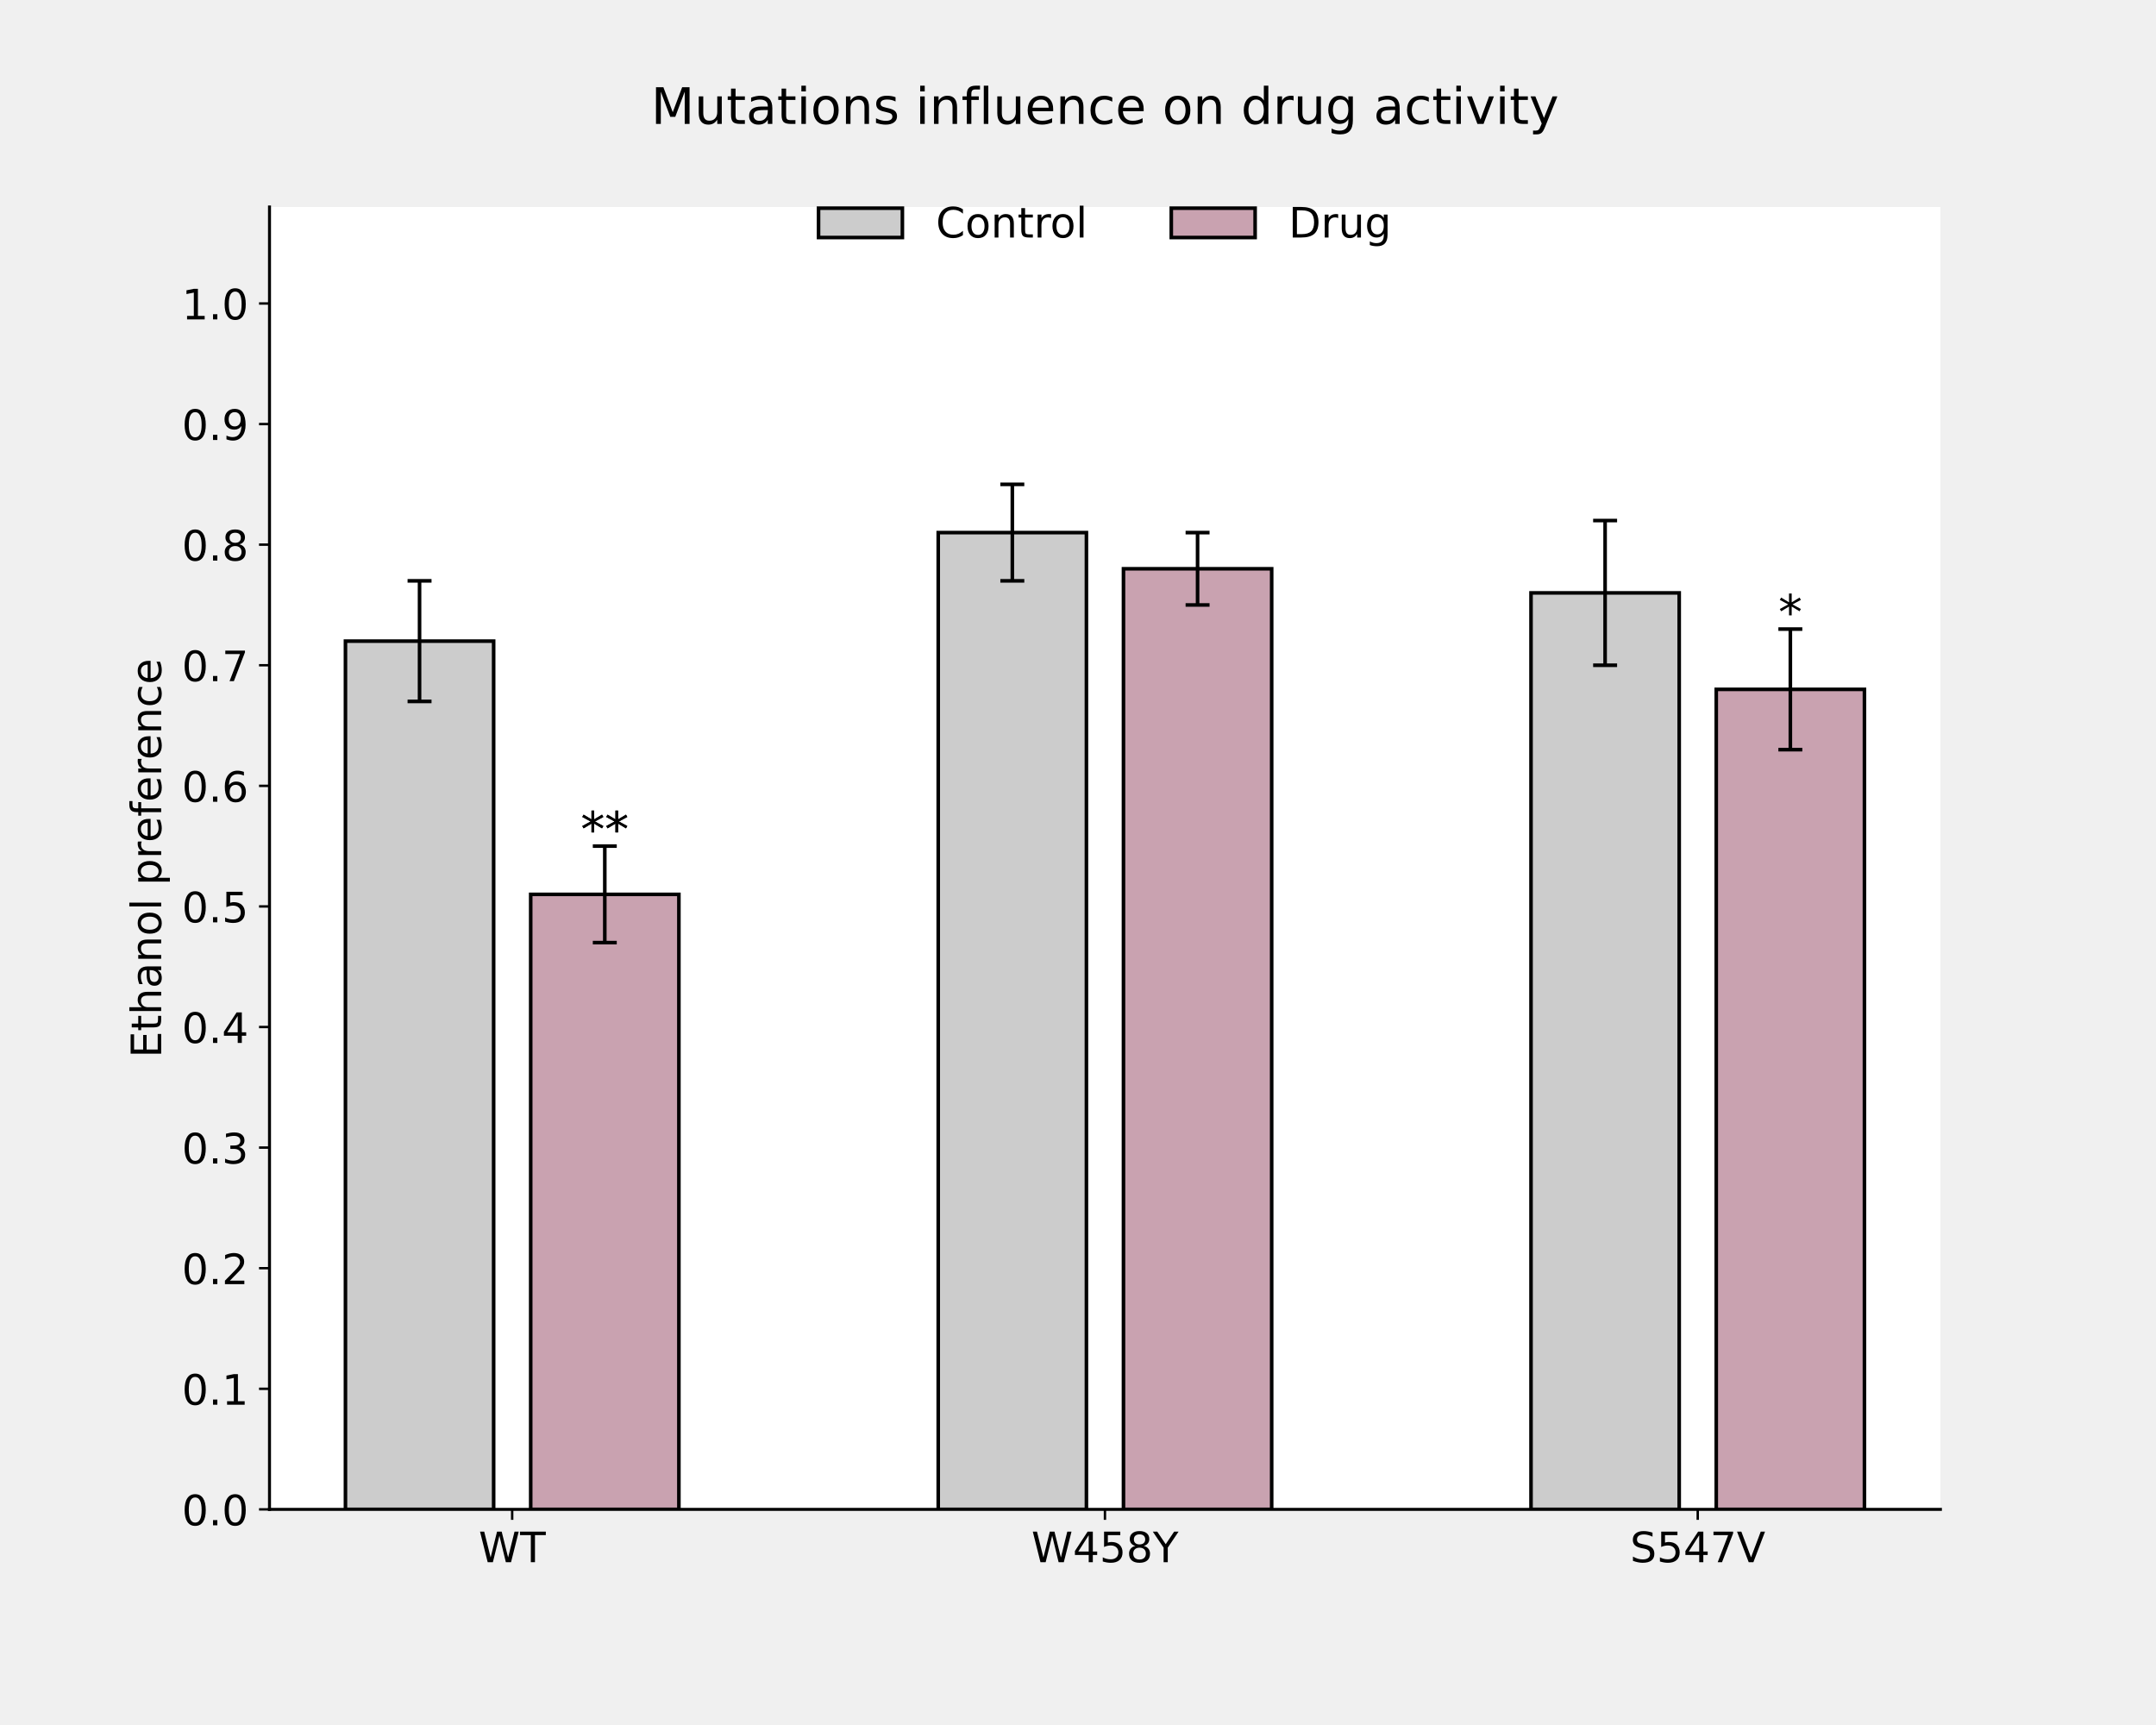
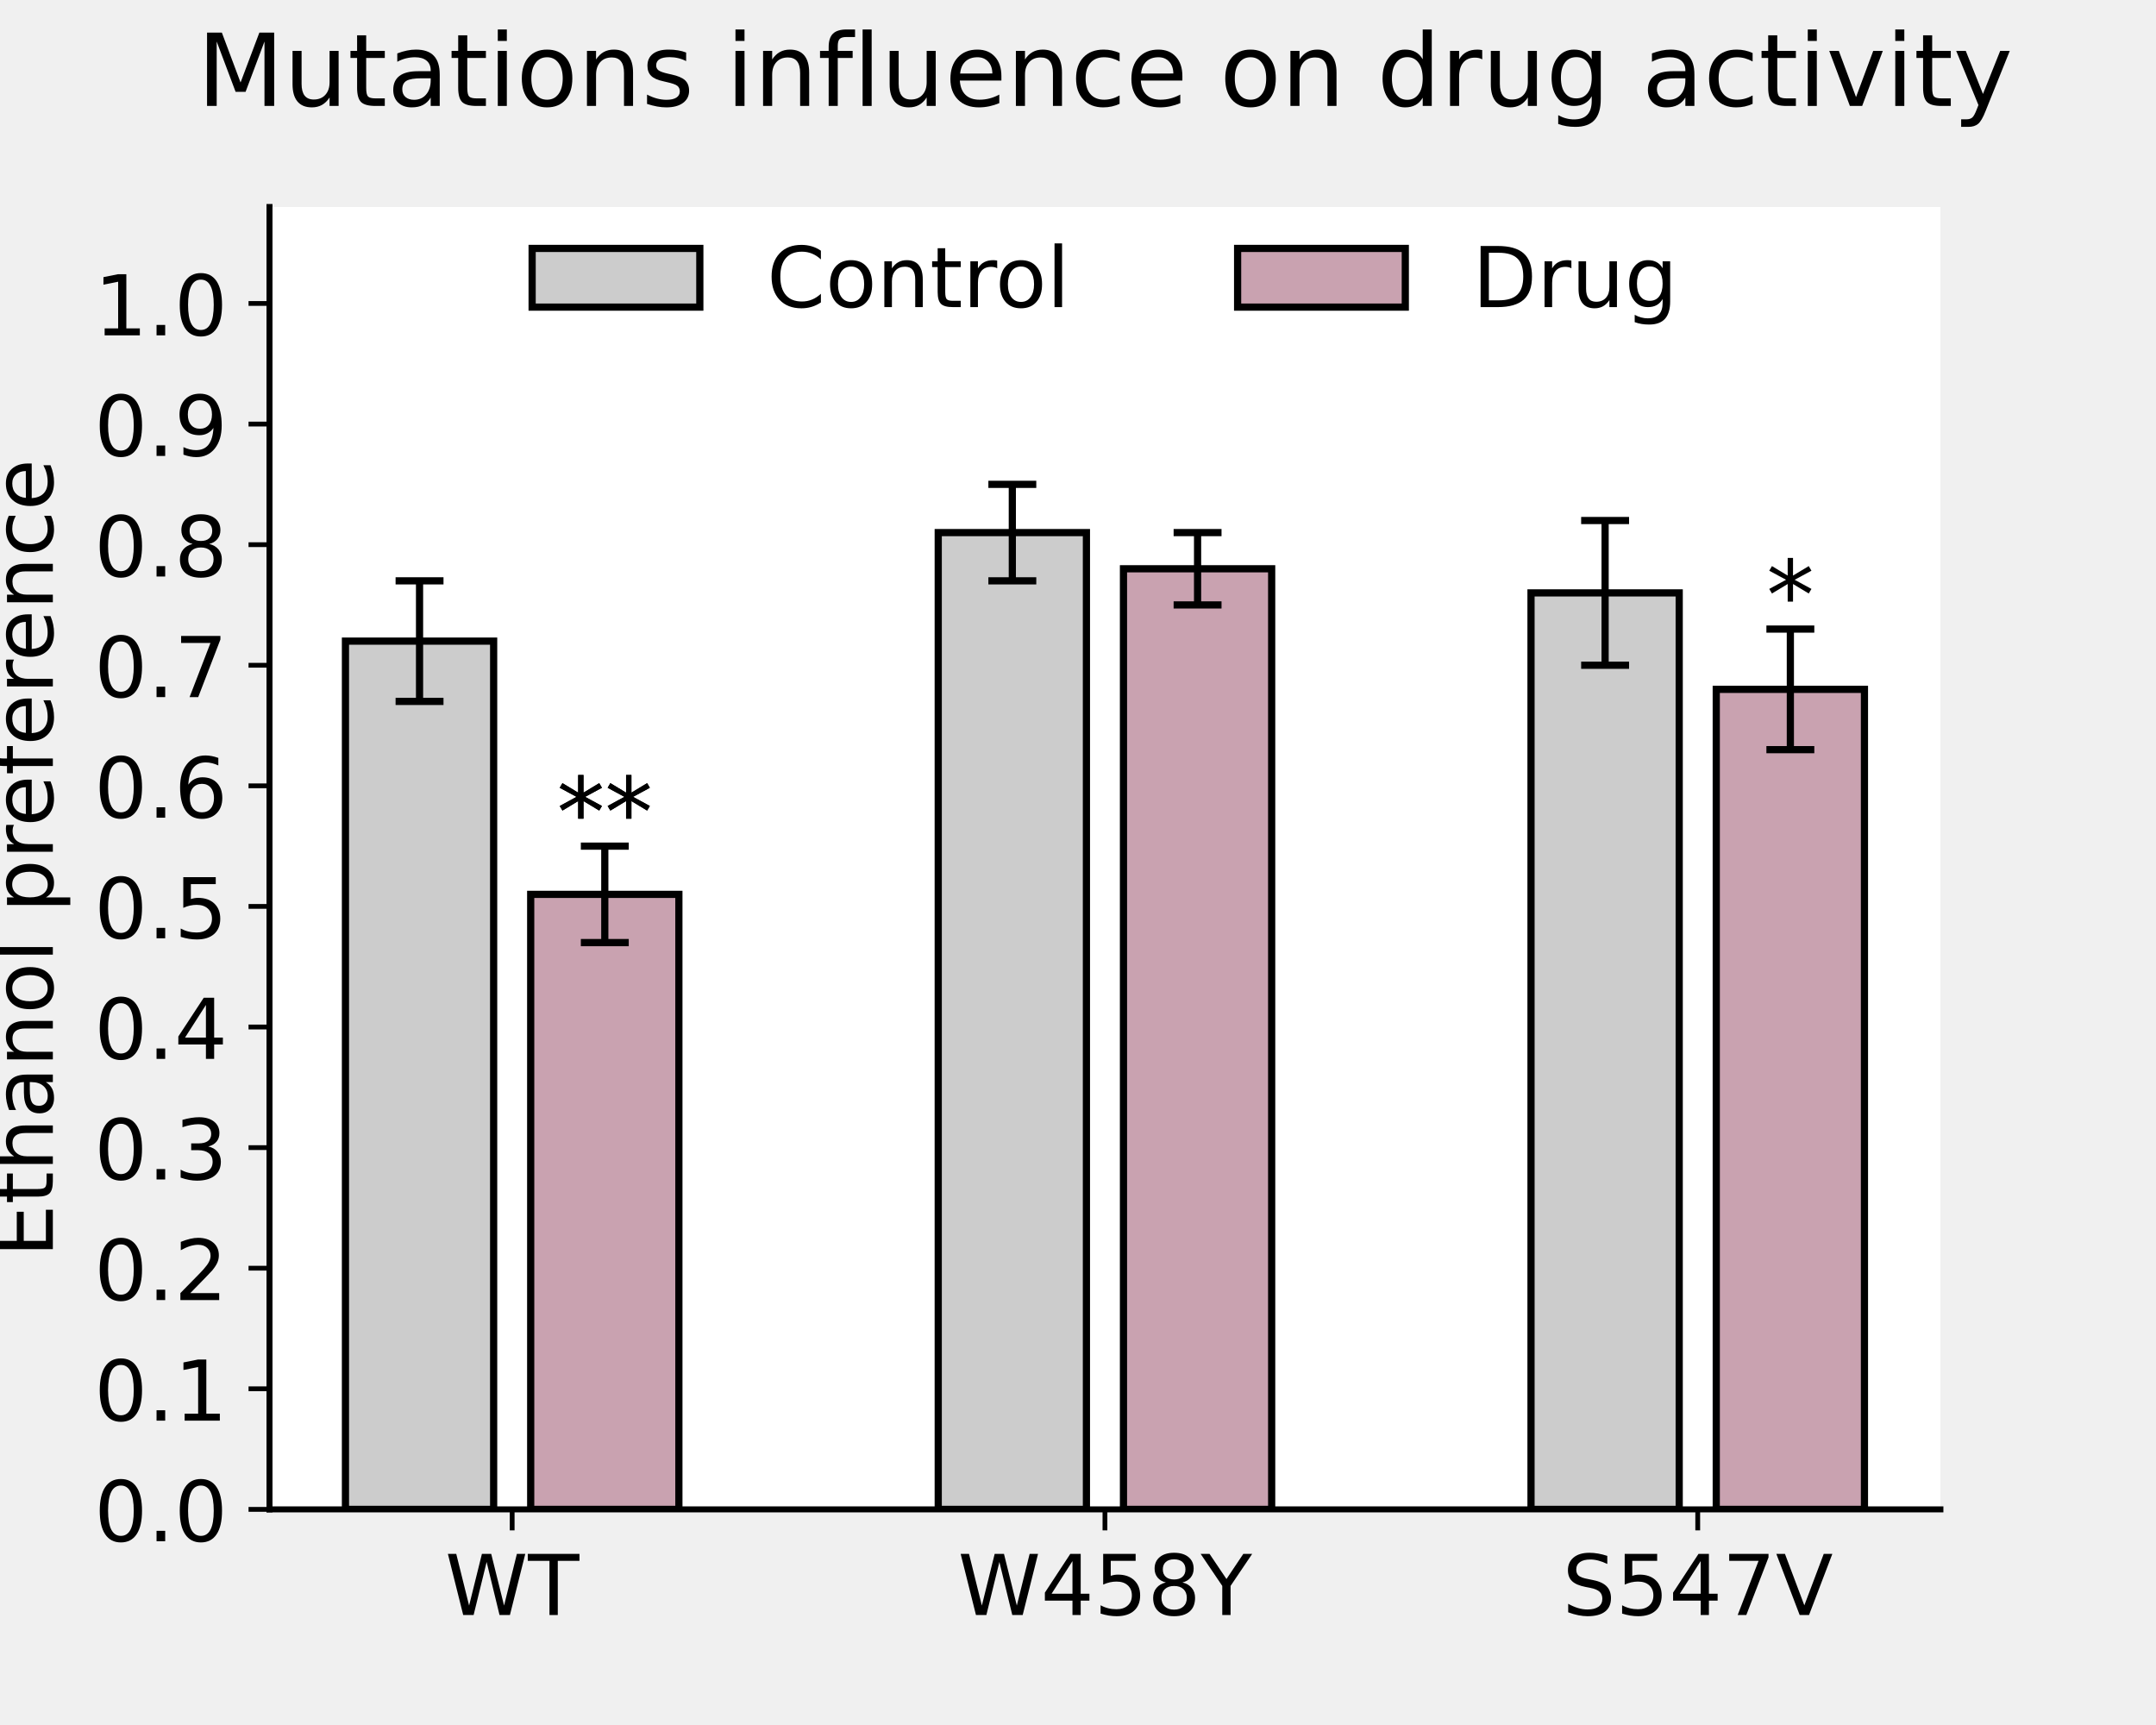
- <svg xmlns="http://www.w3.org/2000/svg" xmlns:xlink="http://www.w3.org/1999/xlink" width="720pt" height="576pt" viewBox="0 0 720 576" version="1.1">
+ <svg xmlns="http://www.w3.org/2000/svg" xmlns:xlink="http://www.w3.org/1999/xlink" width="360pt" height="288pt" viewBox="0 0 360 288" version="1.1">
  <defs>
    <style type="text/css">*{stroke-linejoin: round; stroke-linecap: butt}</style>
  </defs>
  <g id="figure_1">
    <g id="patch_1">
-       <path d="M 0 576  L 720 576  L 720 0  L 0 0  L 0 576  z " style="fill: none" />
+       <path d="M 0 288  L 360 288  L 360 0  L 0 0  L 0 288  z " style="fill: none" />
    </g>
    <g id="axes_1">
      <g id="patch_2">
-         <path d="M 90 504  L 648 504  L 648 69.12  L 90 69.12  z " style="fill: #ffffff" />
+         <path d="M 45 252  L 324 252  L 324 34.56  L 45 34.56  z " style="fill: #ffffff" />
      </g>
      <g id="matplotlib.axis_1">
        <g id="xtick_1">
          <g id="line2d_1">
            <defs>
-               <path id="mff45247101" d="M 0 0  L 0 3.5  " style="stroke: #000000; stroke-width: 0.8" />
+               <path id="m6bd84ffc17" d="M 0 0  L 0 3.5  " style="stroke: #000000; stroke-width: 0.8" />
            </defs>
            <g>
-               <use xlink:href="#mff45247101" x="171.04" y="504" style="stroke: #000000; stroke-width: 0.8" />
+               <use xlink:href="#m6bd84ffc17" x="85.52" y="252" style="stroke: #000000; stroke-width: 0.8" />
            </g>
          </g>
          <g id="text_1">
-             <g transform="translate(159.8432 521.6378)scale(0.14 -0.14)">
+             <g transform="translate(74.32324 269.6378)scale(0.14 -0.14)">
              <defs>
                <path id="DejaVuSans-57" d="M 213 4666  L 850 4666  L 1831 722  L 2809 4666  L 3519 4666  L 4500 722  L 5478 4666  L 6119 4666  L 4947 0  L 4153 0  L 3169 4050  L 2175 0  L 1381 0  L 213 4666  z " transform="scale(0.015625)" />
                <path id="DejaVuSans-54" d="M -19 4666  L 3928 4666  L 3928 4134  L 2272 4134  L 2272 0  L 1638 0  L 1638 4134  L -19 4134  L -19 4666  z " transform="scale(0.015625)" />
              </defs>
              <use xlink:href="#DejaVuSans-57" />
              <use xlink:href="#DejaVuSans-54" x="98.877" />
            </g>
          </g>
        </g>
        <g id="xtick_2">
          <g id="line2d_2">
            <g>
-               <use xlink:href="#mff45247101" x="369" y="504" style="stroke: #000000; stroke-width: 0.8" />
+               <use xlink:href="#m6bd84ffc17" x="184.5" y="252" style="stroke: #000000; stroke-width: 0.8" />
            </g>
          </g>
          <g id="text_2">
-             <g transform="translate(344.442 521.6378)scale(0.14 -0.14)">
+             <g transform="translate(159.942 269.6378)scale(0.14 -0.14)">
              <defs>
                <path id="DejaVuSans-34" d="M 2419 4116  L 825 1625  L 2419 1625  L 2419 4116  z M 2253 4666  L 3047 4666  L 3047 1625  L 3713 1625  L 3713 1100  L 3047 1100  L 3047 0  L 2419 0  L 2419 1100  L 313 1100  L 313 1709  L 2253 4666  z " transform="scale(0.015625)" />
                <path id="DejaVuSans-35" d="M 691 4666  L 3169 4666  L 3169 4134  L 1269 4134  L 1269 2991  Q 1406 3038 1543 3061  Q 1681 3084 1819 3084  Q 2600 3084 3056 2656  Q 3513 2228 3513 1497  Q 3513 744 3044 326  Q 2575 -91 1722 -91  Q 1428 -91 1123 -41  Q 819 9 494 109  L 494 744  Q 775 591 1075 516  Q 1375 441 1709 441  Q 2250 441 2565 725  Q 2881 1009 2881 1497  Q 2881 1984 2565 2268  Q 2250 2553 1709 2553  Q 1456 2553 1204 2497  Q 953 2441 691 2322  L 691 4666  z " transform="scale(0.015625)" />
                <path id="DejaVuSans-38" d="M 2034 2216  Q 1584 2216 1326 1975  Q 1069 1734 1069 1313  Q 1069 891 1326 650  Q 1584 409 2034 409  Q 2484 409 2743 651  Q 3003 894 3003 1313  Q 3003 1734 2745 1975  Q 2488 2216 2034 2216  z M 1403 2484  Q 997 2584 770 2862  Q 544 3141 544 3541  Q 544 4100 942 4425  Q 1341 4750 2034 4750  Q 2731 4750 3128 4425  Q 3525 4100 3525 3541  Q 3525 3141 3298 2862  Q 3072 2584 2669 2484  Q 3125 2378 3379 2068  Q 3634 1759 3634 1313  Q 3634 634 3220 271  Q 2806 -91 2034 -91  Q 1263 -91 848 271  Q 434 634 434 1313  Q 434 1759 690 2068  Q 947 2378 1403 2484  z M 1172 3481  Q 1172 3119 1398 2916  Q 1625 2713 2034 2713  Q 2441 2713 2670 2916  Q 2900 3119 2900 3481  Q 2900 3844 2670 4047  Q 2441 4250 2034 4250  Q 1625 4250 1398 4047  Q 1172 3844 1172 3481  z " transform="scale(0.015625)" />
                <path id="DejaVuSans-59" d="M -13 4666  L 666 4666  L 1959 2747  L 3244 4666  L 3922 4666  L 2272 2222  L 2272 0  L 1638 0  L 1638 2222  L -13 4666  z " transform="scale(0.015625)" />
              </defs>
              <use xlink:href="#DejaVuSans-57" />
              <use xlink:href="#DejaVuSans-34" x="98.877" />
              <use xlink:href="#DejaVuSans-35" x="162.5" />
              <use xlink:href="#DejaVuSans-38" x="226.123" />
              <use xlink:href="#DejaVuSans-59" x="289.746" />
            </g>
          </g>
        </g>
        <g id="xtick_3">
          <g id="line2d_3">
            <g>
-               <use xlink:href="#mff45247101" x="566.96" y="504" style="stroke: #000000; stroke-width: 0.8" />
+               <use xlink:href="#m6bd84ffc17" x="283.48" y="252" style="stroke: #000000; stroke-width: 0.8" />
            </g>
          </g>
          <g id="text_3">
-             <g transform="translate(544.3665 521.6378)scale(0.14 -0.14)">
+             <g transform="translate(260.8865 269.6378)scale(0.14 -0.14)">
              <defs>
                <path id="DejaVuSans-53" d="M 3425 4513  L 3425 3897  Q 3066 4069 2747 4153  Q 2428 4238 2131 4238  Q 1616 4238 1336 4038  Q 1056 3838 1056 3469  Q 1056 3159 1242 3001  Q 1428 2844 1947 2747  L 2328 2669  Q 3034 2534 3370 2195  Q 3706 1856 3706 1288  Q 3706 609 3251 259  Q 2797 -91 1919 -91  Q 1588 -91 1214 -16  Q 841 59 441 206  L 441 856  Q 825 641 1194 531  Q 1563 422 1919 422  Q 2459 422 2753 634  Q 3047 847 3047 1241  Q 3047 1584 2836 1778  Q 2625 1972 2144 2069  L 1759 2144  Q 1053 2284 737 2584  Q 422 2884 422 3419  Q 422 4038 858 4394  Q 1294 4750 2059 4750  Q 2388 4750 2728 4690  Q 3069 4631 3425 4513  z " transform="scale(0.015625)" />
                <path id="DejaVuSans-37" d="M 525 4666  L 3525 4666  L 3525 4397  L 1831 0  L 1172 0  L 2766 4134  L 525 4134  L 525 4666  z " transform="scale(0.015625)" />
                <path id="DejaVuSans-56" d="M 1831 0  L 50 4666  L 709 4666  L 2188 738  L 3669 4666  L 4325 4666  L 2547 0  L 1831 0  z " transform="scale(0.015625)" />
              </defs>
              <use xlink:href="#DejaVuSans-53" />
              <use xlink:href="#DejaVuSans-35" x="63.477" />
              <use xlink:href="#DejaVuSans-34" x="127.1" />
              <use xlink:href="#DejaVuSans-37" x="190.723" />
              <use xlink:href="#DejaVuSans-56" x="254.346" />
            </g>
          </g>
        </g>
      </g>
      <g id="matplotlib.axis_2">
        <g id="ytick_1">
          <g id="line2d_4">
            <defs>
-               <path id="mbbb112ab4a" d="M 0 0  L -3.5 0  " style="stroke: #000000; stroke-width: 0.8" />
+               <path id="m83ffa002f4" d="M 0 0  L -3.5 0  " style="stroke: #000000; stroke-width: 0.8" />
            </defs>
            <g>
-               <use xlink:href="#mbbb112ab4a" x="90" y="504" style="stroke: #000000; stroke-width: 0.8" />
+               <use xlink:href="#m83ffa002f4" x="45" y="252" style="stroke: #000000; stroke-width: 0.8" />
            </g>
          </g>
          <g id="text_4">
-             <g transform="translate(60.73562 509.3189)scale(0.14 -0.14)">
+             <g transform="translate(15.73563 257.3189)scale(0.14 -0.14)">
              <defs>
                <path id="DejaVuSans-30" d="M 2034 4250  Q 1547 4250 1301 3770  Q 1056 3291 1056 2328  Q 1056 1369 1301 889  Q 1547 409 2034 409  Q 2525 409 2770 889  Q 3016 1369 3016 2328  Q 3016 3291 2770 3770  Q 2525 4250 2034 4250  z M 2034 4750  Q 2819 4750 3233 4129  Q 3647 3509 3647 2328  Q 3647 1150 3233 529  Q 2819 -91 2034 -91  Q 1250 -91 836 529  Q 422 1150 422 2328  Q 422 3509 836 4129  Q 1250 4750 2034 4750  z " transform="scale(0.015625)" />
                <path id="DejaVuSans-2e" d="M 684 794  L 1344 794  L 1344 0  L 684 0  L 684 794  z " transform="scale(0.015625)" />
              </defs>
              <use xlink:href="#DejaVuSans-30" />
              <use xlink:href="#DejaVuSans-2e" x="63.623" />
              <use xlink:href="#DejaVuSans-30" x="95.41" />
            </g>
          </g>
        </g>
        <g id="ytick_2">
          <g id="line2d_5">
            <g>
-               <use xlink:href="#mbbb112ab4a" x="90" y="463.733" style="stroke: #000000; stroke-width: 0.8" />
+               <use xlink:href="#m83ffa002f4" x="45" y="231.867" style="stroke: #000000; stroke-width: 0.8" />
            </g>
          </g>
          <g id="text_5">
-             <g transform="translate(60.73562 469.0522)scale(0.14 -0.14)">
+             <g transform="translate(15.73563 237.1856)scale(0.14 -0.14)">
              <defs>
                <path id="DejaVuSans-31" d="M 794 531  L 1825 531  L 1825 4091  L 703 3866  L 703 4441  L 1819 4666  L 2450 4666  L 2450 531  L 3481 531  L 3481 0  L 794 0  L 794 531  z " transform="scale(0.015625)" />
              </defs>
              <use xlink:href="#DejaVuSans-30" />
              <use xlink:href="#DejaVuSans-2e" x="63.623" />
              <use xlink:href="#DejaVuSans-31" x="95.41" />
            </g>
          </g>
        </g>
        <g id="ytick_3">
          <g id="line2d_6">
            <g>
-               <use xlink:href="#mbbb112ab4a" x="90" y="423.467" style="stroke: #000000; stroke-width: 0.8" />
+               <use xlink:href="#m83ffa002f4" x="45" y="211.733" style="stroke: #000000; stroke-width: 0.8" />
            </g>
          </g>
          <g id="text_6">
-             <g transform="translate(60.73562 428.7856)scale(0.14 -0.14)">
+             <g transform="translate(15.73563 217.0522)scale(0.14 -0.14)">
              <defs>
                <path id="DejaVuSans-32" d="M 1228 531  L 3431 531  L 3431 0  L 469 0  L 469 531  Q 828 903 1448 1529  Q 2069 2156 2228 2338  Q 2531 2678 2651 2914  Q 2772 3150 2772 3378  Q 2772 3750 2511 3984  Q 2250 4219 1831 4219  Q 1534 4219 1204 4116  Q 875 4013 500 3803  L 500 4441  Q 881 4594 1212 4672  Q 1544 4750 1819 4750  Q 2544 4750 2975 4387  Q 3406 4025 3406 3419  Q 3406 3131 3298 2873  Q 3191 2616 2906 2266  Q 2828 2175 2409 1742  Q 1991 1309 1228 531  z " transform="scale(0.015625)" />
              </defs>
              <use xlink:href="#DejaVuSans-30" />
              <use xlink:href="#DejaVuSans-2e" x="63.623" />
              <use xlink:href="#DejaVuSans-32" x="95.41" />
            </g>
          </g>
        </g>
        <g id="ytick_4">
          <g id="line2d_7">
            <g>
-               <use xlink:href="#mbbb112ab4a" x="90" y="383.2" style="stroke: #000000; stroke-width: 0.8" />
+               <use xlink:href="#m83ffa002f4" x="45" y="191.6" style="stroke: #000000; stroke-width: 0.8" />
            </g>
          </g>
          <g id="text_7">
-             <g transform="translate(60.73562 388.5189)scale(0.14 -0.14)">
+             <g transform="translate(15.73563 196.9189)scale(0.14 -0.14)">
              <defs>
                <path id="DejaVuSans-33" d="M 2597 2516  Q 3050 2419 3304 2112  Q 3559 1806 3559 1356  Q 3559 666 3084 287  Q 2609 -91 1734 -91  Q 1441 -91 1130 -33  Q 819 25 488 141  L 488 750  Q 750 597 1062 519  Q 1375 441 1716 441  Q 2309 441 2620 675  Q 2931 909 2931 1356  Q 2931 1769 2642 2001  Q 2353 2234 1838 2234  L 1294 2234  L 1294 2753  L 1863 2753  Q 2328 2753 2575 2939  Q 2822 3125 2822 3475  Q 2822 3834 2567 4026  Q 2313 4219 1838 4219  Q 1578 4219 1281 4162  Q 984 4106 628 3988  L 628 4550  Q 988 4650 1302 4700  Q 1616 4750 1894 4750  Q 2613 4750 3031 4423  Q 3450 4097 3450 3541  Q 3450 3153 3228 2886  Q 3006 2619 2597 2516  z " transform="scale(0.015625)" />
              </defs>
              <use xlink:href="#DejaVuSans-30" />
              <use xlink:href="#DejaVuSans-2e" x="63.623" />
              <use xlink:href="#DejaVuSans-33" x="95.41" />
            </g>
          </g>
        </g>
        <g id="ytick_5">
          <g id="line2d_8">
            <g>
-               <use xlink:href="#mbbb112ab4a" x="90" y="342.933" style="stroke: #000000; stroke-width: 0.8" />
+               <use xlink:href="#m83ffa002f4" x="45" y="171.467" style="stroke: #000000; stroke-width: 0.8" />
            </g>
          </g>
          <g id="text_8">
-             <g transform="translate(60.73562 348.2522)scale(0.14 -0.14)">
+             <g transform="translate(15.73563 176.7856)scale(0.14 -0.14)">
              <use xlink:href="#DejaVuSans-30" />
              <use xlink:href="#DejaVuSans-2e" x="63.623" />
              <use xlink:href="#DejaVuSans-34" x="95.41" />
            </g>
          </g>
        </g>
        <g id="ytick_6">
          <g id="line2d_9">
            <g>
-               <use xlink:href="#mbbb112ab4a" x="90" y="302.667" style="stroke: #000000; stroke-width: 0.8" />
+               <use xlink:href="#m83ffa002f4" x="45" y="151.333" style="stroke: #000000; stroke-width: 0.8" />
            </g>
          </g>
          <g id="text_9">
-             <g transform="translate(60.73562 307.9856)scale(0.14 -0.14)">
+             <g transform="translate(15.73563 156.6522)scale(0.14 -0.14)">
              <use xlink:href="#DejaVuSans-30" />
              <use xlink:href="#DejaVuSans-2e" x="63.623" />
              <use xlink:href="#DejaVuSans-35" x="95.41" />
            </g>
          </g>
        </g>
        <g id="ytick_7">
          <g id="line2d_10">
            <g>
-               <use xlink:href="#mbbb112ab4a" x="90" y="262.4" style="stroke: #000000; stroke-width: 0.8" />
+               <use xlink:href="#m83ffa002f4" x="45" y="131.2" style="stroke: #000000; stroke-width: 0.8" />
            </g>
          </g>
          <g id="text_10">
-             <g transform="translate(60.73562 267.7189)scale(0.14 -0.14)">
+             <g transform="translate(15.73563 136.5189)scale(0.14 -0.14)">
              <defs>
                <path id="DejaVuSans-36" d="M 2113 2584  Q 1688 2584 1439 2293  Q 1191 2003 1191 1497  Q 1191 994 1439 701  Q 1688 409 2113 409  Q 2538 409 2786 701  Q 3034 994 3034 1497  Q 3034 2003 2786 2293  Q 2538 2584 2113 2584  z M 3366 4563  L 3366 3988  Q 3128 4100 2886 4159  Q 2644 4219 2406 4219  Q 1781 4219 1451 3797  Q 1122 3375 1075 2522  Q 1259 2794 1537 2939  Q 1816 3084 2150 3084  Q 2853 3084 3261 2657  Q 3669 2231 3669 1497  Q 3669 778 3244 343  Q 2819 -91 2113 -91  Q 1303 -91 875 529  Q 447 1150 447 2328  Q 447 3434 972 4092  Q 1497 4750 2381 4750  Q 2619 4750 2861 4703  Q 3103 4656 3366 4563  z " transform="scale(0.015625)" />
              </defs>
              <use xlink:href="#DejaVuSans-30" />
              <use xlink:href="#DejaVuSans-2e" x="63.623" />
              <use xlink:href="#DejaVuSans-36" x="95.41" />
            </g>
          </g>
        </g>
        <g id="ytick_8">
          <g id="line2d_11">
            <g>
-               <use xlink:href="#mbbb112ab4a" x="90" y="222.133" style="stroke: #000000; stroke-width: 0.8" />
+               <use xlink:href="#m83ffa002f4" x="45" y="111.067" style="stroke: #000000; stroke-width: 0.8" />
            </g>
          </g>
          <g id="text_11">
-             <g transform="translate(60.73562 227.4522)scale(0.14 -0.14)">
+             <g transform="translate(15.73563 116.3856)scale(0.14 -0.14)">
              <use xlink:href="#DejaVuSans-30" />
              <use xlink:href="#DejaVuSans-2e" x="63.623" />
              <use xlink:href="#DejaVuSans-37" x="95.41" />
            </g>
          </g>
        </g>
        <g id="ytick_9">
          <g id="line2d_12">
            <g>
-               <use xlink:href="#mbbb112ab4a" x="90" y="181.867" style="stroke: #000000; stroke-width: 0.8" />
+               <use xlink:href="#m83ffa002f4" x="45" y="90.933" style="stroke: #000000; stroke-width: 0.8" />
            </g>
          </g>
          <g id="text_12">
-             <g transform="translate(60.73562 187.1856)scale(0.14 -0.14)">
+             <g transform="translate(15.73563 96.25224)scale(0.14 -0.14)">
              <use xlink:href="#DejaVuSans-30" />
              <use xlink:href="#DejaVuSans-2e" x="63.623" />
              <use xlink:href="#DejaVuSans-38" x="95.41" />
            </g>
          </g>
        </g>
        <g id="ytick_10">
          <g id="line2d_13">
            <g>
-               <use xlink:href="#mbbb112ab4a" x="90" y="141.6" style="stroke: #000000; stroke-width: 0.8" />
+               <use xlink:href="#m83ffa002f4" x="45" y="70.8" style="stroke: #000000; stroke-width: 0.8" />
            </g>
          </g>
          <g id="text_13">
-             <g transform="translate(60.73562 146.9189)scale(0.14 -0.14)">
+             <g transform="translate(15.73563 76.11891)scale(0.14 -0.14)">
              <defs>
                <path id="DejaVuSans-39" d="M 703 97  L 703 672  Q 941 559 1184 500  Q 1428 441 1663 441  Q 2288 441 2617 861  Q 2947 1281 2994 2138  Q 2813 1869 2534 1725  Q 2256 1581 1919 1581  Q 1219 1581 811 2004  Q 403 2428 403 3163  Q 403 3881 828 4315  Q 1253 4750 1959 4750  Q 2769 4750 3195 4129  Q 3622 3509 3622 2328  Q 3622 1225 3098 567  Q 2575 -91 1691 -91  Q 1453 -91 1209 -44  Q 966 3 703 97  z M 1959 2075  Q 2384 2075 2632 2365  Q 2881 2656 2881 3163  Q 2881 3666 2632 3958  Q 2384 4250 1959 4250  Q 1534 4250 1286 3958  Q 1038 3666 1038 3163  Q 1038 2656 1286 2365  Q 1534 2075 1959 2075  z " transform="scale(0.015625)" />
              </defs>
              <use xlink:href="#DejaVuSans-30" />
              <use xlink:href="#DejaVuSans-2e" x="63.623" />
              <use xlink:href="#DejaVuSans-39" x="95.41" />
            </g>
          </g>
        </g>
        <g id="ytick_11">
          <g id="line2d_14">
            <g>
-               <use xlink:href="#mbbb112ab4a" x="90" y="101.333" style="stroke: #000000; stroke-width: 0.8" />
+               <use xlink:href="#m83ffa002f4" x="45" y="50.667" style="stroke: #000000; stroke-width: 0.8" />
            </g>
          </g>
          <g id="text_14">
-             <g transform="translate(60.73562 106.6522)scale(0.14 -0.14)">
+             <g transform="translate(15.73563 55.98557)scale(0.14 -0.14)">
              <use xlink:href="#DejaVuSans-31" />
              <use xlink:href="#DejaVuSans-2e" x="63.623" />
              <use xlink:href="#DejaVuSans-30" x="95.41" />
            </g>
          </g>
        </g>
        <g id="text_15">
-           <g transform="translate(53.82406 353.2044)rotate(-90)scale(0.14 -0.14)">
+           <g transform="translate(8.824062 209.9244)rotate(-90)scale(0.14 -0.14)">
            <defs>
              <path id="DejaVuSans-45" d="M 628 4666  L 3578 4666  L 3578 4134  L 1259 4134  L 1259 2753  L 3481 2753  L 3481 2222  L 1259 2222  L 1259 531  L 3634 531  L 3634 0  L 628 0  L 628 4666  z " transform="scale(0.015625)" />
              <path id="DejaVuSans-74" d="M 1172 4494  L 1172 3500  L 2356 3500  L 2356 3053  L 1172 3053  L 1172 1153  Q 1172 725 1289 603  Q 1406 481 1766 481  L 2356 481  L 2356 0  L 1766 0  Q 1100 0 847 248  Q 594 497 594 1153  L 594 3053  L 172 3053  L 172 3500  L 594 3500  L 594 4494  L 1172 4494  z " transform="scale(0.015625)" />
              <path id="DejaVuSans-68" d="M 3513 2113  L 3513 0  L 2938 0  L 2938 2094  Q 2938 2591 2744 2837  Q 2550 3084 2163 3084  Q 1697 3084 1428 2787  Q 1159 2491 1159 1978  L 1159 0  L 581 0  L 581 4863  L 1159 4863  L 1159 2956  Q 1366 3272 1645 3428  Q 1925 3584 2291 3584  Q 2894 3584 3203 3211  Q 3513 2838 3513 2113  z " transform="scale(0.015625)" />
              <path id="DejaVuSans-61" d="M 2194 1759  Q 1497 1759 1228 1600  Q 959 1441 959 1056  Q 959 750 1161 570  Q 1363 391 1709 391  Q 2188 391 2477 730  Q 2766 1069 2766 1631  L 2766 1759  L 2194 1759  z M 3341 1997  L 3341 0  L 2766 0  L 2766 531  Q 2569 213 2275 61  Q 1981 -91 1556 -91  Q 1019 -91 701 211  Q 384 513 384 1019  Q 384 1609 779 1909  Q 1175 2209 1959 2209  L 2766 2209  L 2766 2266  Q 2766 2663 2505 2880  Q 2244 3097 1772 3097  Q 1472 3097 1187 3025  Q 903 2953 641 2809  L 641 3341  Q 956 3463 1253 3523  Q 1550 3584 1831 3584  Q 2591 3584 2966 3190  Q 3341 2797 3341 1997  z " transform="scale(0.015625)" />
              <path id="DejaVuSans-6e" d="M 3513 2113  L 3513 0  L 2938 0  L 2938 2094  Q 2938 2591 2744 2837  Q 2550 3084 2163 3084  Q 1697 3084 1428 2787  Q 1159 2491 1159 1978  L 1159 0  L 581 0  L 581 3500  L 1159 3500  L 1159 2956  Q 1366 3272 1645 3428  Q 1925 3584 2291 3584  Q 2894 3584 3203 3211  Q 3513 2838 3513 2113  z " transform="scale(0.015625)" />
              <path id="DejaVuSans-6f" d="M 1959 3097  Q 1497 3097 1228 2736  Q 959 2375 959 1747  Q 959 1119 1226 758  Q 1494 397 1959 397  Q 2419 397 2687 759  Q 2956 1122 2956 1747  Q 2956 2369 2687 2733  Q 2419 3097 1959 3097  z M 1959 3584  Q 2709 3584 3137 3096  Q 3566 2609 3566 1747  Q 3566 888 3137 398  Q 2709 -91 1959 -91  Q 1206 -91 779 398  Q 353 888 353 1747  Q 353 2609 779 3096  Q 1206 3584 1959 3584  z " transform="scale(0.015625)" />
              <path id="DejaVuSans-6c" d="M 603 4863  L 1178 4863  L 1178 0  L 603 0  L 603 4863  z " transform="scale(0.015625)" />
              <path id="DejaVuSans-20" transform="scale(0.015625)" />
              <path id="DejaVuSans-70" d="M 1159 525  L 1159 -1331  L 581 -1331  L 581 3500  L 1159 3500  L 1159 2969  Q 1341 3281 1617 3432  Q 1894 3584 2278 3584  Q 2916 3584 3314 3078  Q 3713 2572 3713 1747  Q 3713 922 3314 415  Q 2916 -91 2278 -91  Q 1894 -91 1617 61  Q 1341 213 1159 525  z M 3116 1747  Q 3116 2381 2855 2742  Q 2594 3103 2138 3103  Q 1681 3103 1420 2742  Q 1159 2381 1159 1747  Q 1159 1113 1420 752  Q 1681 391 2138 391  Q 2594 391 2855 752  Q 3116 1113 3116 1747  z " transform="scale(0.015625)" />
              <path id="DejaVuSans-72" d="M 2631 2963  Q 2534 3019 2420 3045  Q 2306 3072 2169 3072  Q 1681 3072 1420 2755  Q 1159 2438 1159 1844  L 1159 0  L 581 0  L 581 3500  L 1159 3500  L 1159 2956  Q 1341 3275 1631 3429  Q 1922 3584 2338 3584  Q 2397 3584 2469 3576  Q 2541 3569 2628 3553  L 2631 2963  z " transform="scale(0.015625)" />
              <path id="DejaVuSans-65" d="M 3597 1894  L 3597 1613  L 953 1613  Q 991 1019 1311 708  Q 1631 397 2203 397  Q 2534 397 2845 478  Q 3156 559 3463 722  L 3463 178  Q 3153 47 2828 -22  Q 2503 -91 2169 -91  Q 1331 -91 842 396  Q 353 884 353 1716  Q 353 2575 817 3079  Q 1281 3584 2069 3584  Q 2775 3584 3186 3129  Q 3597 2675 3597 1894  z M 3022 2063  Q 3016 2534 2758 2815  Q 2500 3097 2075 3097  Q 1594 3097 1305 2825  Q 1016 2553 972 2059  L 3022 2063  z " transform="scale(0.015625)" />
              <path id="DejaVuSans-66" d="M 2375 4863  L 2375 4384  L 1825 4384  Q 1516 4384 1395 4259  Q 1275 4134 1275 3809  L 1275 3500  L 2222 3500  L 2222 3053  L 1275 3053  L 1275 0  L 697 0  L 697 3053  L 147 3053  L 147 3500  L 697 3500  L 697 3744  Q 697 4328 969 4595  Q 1241 4863 1831 4863  L 2375 4863  z " transform="scale(0.015625)" />
              <path id="DejaVuSans-63" d="M 3122 3366  L 3122 2828  Q 2878 2963 2633 3030  Q 2388 3097 2138 3097  Q 1578 3097 1268 2742  Q 959 2388 959 1747  Q 959 1106 1268 751  Q 1578 397 2138 397  Q 2388 397 2633 464  Q 2878 531 3122 666  L 3122 134  Q 2881 22 2623 -34  Q 2366 -91 2075 -91  Q 1284 -91 818 406  Q 353 903 353 1747  Q 353 2603 823 3093  Q 1294 3584 2113 3584  Q 2378 3584 2631 3529  Q 2884 3475 3122 3366  z " transform="scale(0.015625)" />
            </defs>
            <use xlink:href="#DejaVuSans-45" />
            <use xlink:href="#DejaVuSans-74" x="63.184" />
            <use xlink:href="#DejaVuSans-68" x="102.393" />
            <use xlink:href="#DejaVuSans-61" x="165.771" />
            <use xlink:href="#DejaVuSans-6e" x="227.051" />
            <use xlink:href="#DejaVuSans-6f" x="290.43" />
            <use xlink:href="#DejaVuSans-6c" x="351.611" />
            <use xlink:href="#DejaVuSans-20" x="379.395" />
            <use xlink:href="#DejaVuSans-70" x="411.182" />
            <use xlink:href="#DejaVuSans-72" x="474.658" />
            <use xlink:href="#DejaVuSans-65" x="513.521" />
            <use xlink:href="#DejaVuSans-66" x="575.045" />
            <use xlink:href="#DejaVuSans-65" x="610.25" />
            <use xlink:href="#DejaVuSans-72" x="671.773" />
            <use xlink:href="#DejaVuSans-65" x="710.637" />
            <use xlink:href="#DejaVuSans-6e" x="772.16" />
            <use xlink:href="#DejaVuSans-63" x="835.539" />
            <use xlink:href="#DejaVuSans-65" x="890.52" />
          </g>
        </g>
      </g>
      <g id="patch_3">
-         <path d="M 90 504  L 90 69.12  " style="fill: none; stroke: #000000; stroke-linejoin: miter; stroke-linecap: square" />
+         <path d="M 45 252  L 45 34.56  " style="fill: none; stroke: #000000; stroke-linejoin: miter; stroke-linecap: square" />
      </g>
      <g id="patch_4">
-         <path d="M 90 504  L 648 504  " style="fill: none; stroke: #000000; stroke-linejoin: miter; stroke-linecap: square" />
+         <path d="M 45 252  L 324 252  " style="fill: none; stroke: #000000; stroke-linejoin: miter; stroke-linecap: square" />
      </g>
      <g id="patch_5">
-         <path d="M 115.364 504  L 164.854 504  L 164.854 214.08  L 115.364 214.08  z " clip-path="url(#p7bde76e62d)" style="fill: #cccccc; stroke: #000000; stroke-width: 1.2; stroke-linejoin: miter" />
+         <path d="M 57.682 252  L 82.427 252  L 82.427 107.04  L 57.682 107.04  z " clip-path="url(#pfd8e54cc5a)" style="fill: #cccccc; stroke: #000000; stroke-width: 1.2; stroke-linejoin: miter" />
      </g>
      <g id="patch_6">
-         <path d="M 313.324 504  L 362.814 504  L 362.814 177.84  L 313.324 177.84  z " clip-path="url(#p7bde76e62d)" style="fill: #cccccc; stroke: #000000; stroke-width: 1.2; stroke-linejoin: miter" />
+         <path d="M 156.662 252  L 181.407 252  L 181.407 88.92  L 156.662 88.92  z " clip-path="url(#pfd8e54cc5a)" style="fill: #cccccc; stroke: #000000; stroke-width: 1.2; stroke-linejoin: miter" />
      </g>
      <g id="patch_7">
-         <path d="M 511.284 504  L 560.774 504  L 560.774 197.973  L 511.284 197.973  z " clip-path="url(#p7bde76e62d)" style="fill: #cccccc; stroke: #000000; stroke-width: 1.2; stroke-linejoin: miter" />
+         <path d="M 255.642 252  L 280.387 252  L 280.387 98.987  L 255.642 98.987  z " clip-path="url(#pfd8e54cc5a)" style="fill: #cccccc; stroke: #000000; stroke-width: 1.2; stroke-linejoin: miter" />
      </g>
      <g id="patch_8">
-         <path d="M 177.226 504  L 226.716 504  L 226.716 298.64  L 177.226 298.64  z " clip-path="url(#p7bde76e62d)" style="fill: #c9a2b0; stroke: #000000; stroke-width: 1.2; stroke-linejoin: miter" />
+         <path d="M 88.613 252  L 113.358 252  L 113.358 149.32  L 88.613 149.32  z " clip-path="url(#pfd8e54cc5a)" style="fill: #c9a2b0; stroke: #000000; stroke-width: 1.2; stroke-linejoin: miter" />
      </g>
      <g id="patch_9">
-         <path d="M 375.186 504  L 424.676 504  L 424.676 189.92  L 375.186 189.92  z " clip-path="url(#p7bde76e62d)" style="fill: #c9a2b0; stroke: #000000; stroke-width: 1.2; stroke-linejoin: miter" />
+         <path d="M 187.593 252  L 212.338 252  L 212.338 94.96  L 187.593 94.96  z " clip-path="url(#pfd8e54cc5a)" style="fill: #c9a2b0; stroke: #000000; stroke-width: 1.2; stroke-linejoin: miter" />
      </g>
      <g id="patch_10">
-         <path d="M 573.146 504  L 622.636 504  L 622.636 230.187  L 573.146 230.187  z " clip-path="url(#p7bde76e62d)" style="fill: #c9a2b0; stroke: #000000; stroke-width: 1.2; stroke-linejoin: miter" />
+         <path d="M 286.573 252  L 311.318 252  L 311.318 115.093  L 286.573 115.093  z " clip-path="url(#pfd8e54cc5a)" style="fill: #c9a2b0; stroke: #000000; stroke-width: 1.2; stroke-linejoin: miter" />
      </g>
      <g id="text_16">
-         <g transform="translate(193.9712 282.5333)scale(0.16 -0.16)">
+         <g transform="translate(92.98559 141.2667)scale(0.16 -0.16)">
          <defs>
            <path id="DejaVuSans-2a" d="M 3009 3897  L 1888 3291  L 3009 2681  L 2828 2375  L 1778 3009  L 1778 1831  L 1422 1831  L 1422 3009  L 372 2375  L 191 2681  L 1313 3291  L 191 3897  L 372 4206  L 1422 3572  L 1422 4750  L 1778 4750  L 1778 3572  L 2828 4206  L 3009 3897  z " transform="scale(0.015625)" />
          </defs>
          <use xlink:href="#DejaVuSans-2a" />
          <use xlink:href="#DejaVuSans-2a" x="50" />
        </g>
      </g>
      <g id="text_17">
-         <g transform="translate(193.9712 282.5333)scale(0.16 -0.16)">
+         <g transform="translate(92.98559 141.2667)scale(0.16 -0.16)">
          <use xlink:href="#DejaVuSans-2a" />
          <use xlink:href="#DejaVuSans-2a" x="50" />
        </g>
      </g>
      <g id="text_18">
-         <g transform="translate(593.8914 210.0533)scale(0.16 -0.16)">
+         <g transform="translate(294.9457 105.0267)scale(0.16 -0.16)">
          <use xlink:href="#DejaVuSans-2a" />
        </g>
      </g>
      <g id="text_19">
-         <g transform="translate(217.4246 41.376)scale(0.168 -0.168)">
+         <g transform="translate(32.92462 17.688)scale(0.168 -0.168)">
          <defs>
            <path id="DejaVuSans-4d" d="M 628 4666  L 1569 4666  L 2759 1491  L 3956 4666  L 4897 4666  L 4897 0  L 4281 0  L 4281 4097  L 3078 897  L 2444 897  L 1241 4097  L 1241 0  L 628 0  L 628 4666  z " transform="scale(0.015625)" />
            <path id="DejaVuSans-75" d="M 544 1381  L 544 3500  L 1119 3500  L 1119 1403  Q 1119 906 1312 657  Q 1506 409 1894 409  Q 2359 409 2629 706  Q 2900 1003 2900 1516  L 2900 3500  L 3475 3500  L 3475 0  L 2900 0  L 2900 538  Q 2691 219 2414 64  Q 2138 -91 1772 -91  Q 1169 -91 856 284  Q 544 659 544 1381  z M 1991 3584  L 1991 3584  z " transform="scale(0.015625)" />
            <path id="DejaVuSans-69" d="M 603 3500  L 1178 3500  L 1178 0  L 603 0  L 603 3500  z M 603 4863  L 1178 4863  L 1178 4134  L 603 4134  L 603 4863  z " transform="scale(0.015625)" />
            <path id="DejaVuSans-73" d="M 2834 3397  L 2834 2853  Q 2591 2978 2328 3040  Q 2066 3103 1784 3103  Q 1356 3103 1142 2972  Q 928 2841 928 2578  Q 928 2378 1081 2264  Q 1234 2150 1697 2047  L 1894 2003  Q 2506 1872 2764 1633  Q 3022 1394 3022 966  Q 3022 478 2636 193  Q 2250 -91 1575 -91  Q 1294 -91 989 -36  Q 684 19 347 128  L 347 722  Q 666 556 975 473  Q 1284 391 1588 391  Q 1994 391 2212 530  Q 2431 669 2431 922  Q 2431 1156 2273 1281  Q 2116 1406 1581 1522  L 1381 1569  Q 847 1681 609 1914  Q 372 2147 372 2553  Q 372 3047 722 3315  Q 1072 3584 1716 3584  Q 2034 3584 2315 3537  Q 2597 3491 2834 3397  z " transform="scale(0.015625)" />
            <path id="DejaVuSans-64" d="M 2906 2969  L 2906 4863  L 3481 4863  L 3481 0  L 2906 0  L 2906 525  Q 2725 213 2448 61  Q 2172 -91 1784 -91  Q 1150 -91 751 415  Q 353 922 353 1747  Q 353 2572 751 3078  Q 1150 3584 1784 3584  Q 2172 3584 2448 3432  Q 2725 3281 2906 2969  z M 947 1747  Q 947 1113 1208 752  Q 1469 391 1925 391  Q 2381 391 2643 752  Q 2906 1113 2906 1747  Q 2906 2381 2643 2742  Q 2381 3103 1925 3103  Q 1469 3103 1208 2742  Q 947 2381 947 1747  z " transform="scale(0.015625)" />
            <path id="DejaVuSans-67" d="M 2906 1791  Q 2906 2416 2648 2759  Q 2391 3103 1925 3103  Q 1463 3103 1205 2759  Q 947 2416 947 1791  Q 947 1169 1205 825  Q 1463 481 1925 481  Q 2391 481 2648 825  Q 2906 1169 2906 1791  z M 3481 434  Q 3481 -459 3084 -895  Q 2688 -1331 1869 -1331  Q 1566 -1331 1297 -1286  Q 1028 -1241 775 -1147  L 775 -588  Q 1028 -725 1275 -790  Q 1522 -856 1778 -856  Q 2344 -856 2625 -561  Q 2906 -266 2906 331  L 2906 616  Q 2728 306 2450 153  Q 2172 0 1784 0  Q 1141 0 747 490  Q 353 981 353 1791  Q 353 2603 747 3093  Q 1141 3584 1784 3584  Q 2172 3584 2450 3431  Q 2728 3278 2906 2969  L 2906 3500  L 3481 3500  L 3481 434  z " transform="scale(0.015625)" />
            <path id="DejaVuSans-76" d="M 191 3500  L 800 3500  L 1894 563  L 2988 3500  L 3597 3500  L 2284 0  L 1503 0  L 191 3500  z " transform="scale(0.015625)" />
            <path id="DejaVuSans-79" d="M 2059 -325  Q 1816 -950 1584 -1140  Q 1353 -1331 966 -1331  L 506 -1331  L 506 -850  L 844 -850  Q 1081 -850 1212 -737  Q 1344 -625 1503 -206  L 1606 56  L 191 3500  L 800 3500  L 1894 763  L 2988 3500  L 3597 3500  L 2059 -325  z " transform="scale(0.015625)" />
          </defs>
          <use xlink:href="#DejaVuSans-4d" />
          <use xlink:href="#DejaVuSans-75" x="86.279" />
          <use xlink:href="#DejaVuSans-74" x="149.658" />
          <use xlink:href="#DejaVuSans-61" x="188.867" />
          <use xlink:href="#DejaVuSans-74" x="250.146" />
          <use xlink:href="#DejaVuSans-69" x="289.355" />
          <use xlink:href="#DejaVuSans-6f" x="317.139" />
          <use xlink:href="#DejaVuSans-6e" x="378.32" />
          <use xlink:href="#DejaVuSans-73" x="441.699" />
          <use xlink:href="#DejaVuSans-20" x="493.799" />
          <use xlink:href="#DejaVuSans-69" x="525.586" />
          <use xlink:href="#DejaVuSans-6e" x="553.369" />
          <use xlink:href="#DejaVuSans-66" x="616.748" />
          <use xlink:href="#DejaVuSans-6c" x="651.953" />
          <use xlink:href="#DejaVuSans-75" x="679.736" />
          <use xlink:href="#DejaVuSans-65" x="743.115" />
          <use xlink:href="#DejaVuSans-6e" x="804.639" />
          <use xlink:href="#DejaVuSans-63" x="868.018" />
          <use xlink:href="#DejaVuSans-65" x="922.998" />
          <use xlink:href="#DejaVuSans-20" x="984.521" />
          <use xlink:href="#DejaVuSans-6f" x="1016.309" />
          <use xlink:href="#DejaVuSans-6e" x="1077.49" />
          <use xlink:href="#DejaVuSans-20" x="1140.869" />
          <use xlink:href="#DejaVuSans-64" x="1172.656" />
          <use xlink:href="#DejaVuSans-72" x="1236.133" />
          <use xlink:href="#DejaVuSans-75" x="1277.246" />
          <use xlink:href="#DejaVuSans-67" x="1340.625" />
          <use xlink:href="#DejaVuSans-20" x="1404.102" />
          <use xlink:href="#DejaVuSans-61" x="1435.889" />
          <use xlink:href="#DejaVuSans-63" x="1497.168" />
          <use xlink:href="#DejaVuSans-74" x="1552.148" />
          <use xlink:href="#DejaVuSans-69" x="1591.357" />
          <use xlink:href="#DejaVuSans-76" x="1619.141" />
          <use xlink:href="#DejaVuSans-69" x="1678.32" />
          <use xlink:href="#DejaVuSans-74" x="1706.104" />
          <use xlink:href="#DejaVuSans-79" x="1745.312" />
        </g>
      </g>
      <g id="LineCollection_1">
-         <path d="M 140.109 234.213  L 140.109 193.947  " clip-path="url(#p7bde76e62d)" style="fill: none; stroke: #000000; stroke-width: 1.2" />
-         <path d="M 338.069 193.947  L 338.069 161.733  " clip-path="url(#p7bde76e62d)" style="fill: none; stroke: #000000; stroke-width: 1.2" />
-         <path d="M 536.029 222.133  L 536.029 173.813  " clip-path="url(#p7bde76e62d)" style="fill: none; stroke: #000000; stroke-width: 1.2" />
+         <path d="M 70.054 117.107  L 70.054 96.973  " clip-path="url(#pfd8e54cc5a)" style="fill: none; stroke: #000000; stroke-width: 1.2" />
+         <path d="M 169.034 96.973  L 169.034 80.867  " clip-path="url(#pfd8e54cc5a)" style="fill: none; stroke: #000000; stroke-width: 1.2" />
+         <path d="M 268.014 111.067  L 268.014 86.907  " clip-path="url(#pfd8e54cc5a)" style="fill: none; stroke: #000000; stroke-width: 1.2" />
      </g>
      <g id="line2d_15">
        <defs>
-           <path id="mda5edc9bf8" d="M 4 0  L -4 -0  " style="stroke: #000000; stroke-width: 1.2" />
+           <path id="mf3db808334" d="M 4 0  L -4 -0  " style="stroke: #000000; stroke-width: 1.2" />
        </defs>
-         <g clip-path="url(#p7bde76e62d)">
-           <use xlink:href="#mda5edc9bf8" x="140.109" y="234.213" style="stroke: #000000; stroke-width: 1.2" />
-           <use xlink:href="#mda5edc9bf8" x="338.069" y="193.947" style="stroke: #000000; stroke-width: 1.2" />
-           <use xlink:href="#mda5edc9bf8" x="536.029" y="222.133" style="stroke: #000000; stroke-width: 1.2" />
+         <g clip-path="url(#pfd8e54cc5a)">
+           <use xlink:href="#mf3db808334" x="70.054" y="117.107" style="stroke: #000000; stroke-width: 1.2" />
+           <use xlink:href="#mf3db808334" x="169.034" y="96.973" style="stroke: #000000; stroke-width: 1.2" />
+           <use xlink:href="#mf3db808334" x="268.014" y="111.067" style="stroke: #000000; stroke-width: 1.2" />
        </g>
      </g>
      <g id="line2d_16">
-         <g clip-path="url(#p7bde76e62d)">
-           <use xlink:href="#mda5edc9bf8" x="140.109" y="193.947" style="stroke: #000000; stroke-width: 1.2" />
-           <use xlink:href="#mda5edc9bf8" x="338.069" y="161.733" style="stroke: #000000; stroke-width: 1.2" />
-           <use xlink:href="#mda5edc9bf8" x="536.029" y="173.813" style="stroke: #000000; stroke-width: 1.2" />
+         <g clip-path="url(#pfd8e54cc5a)">
+           <use xlink:href="#mf3db808334" x="70.054" y="96.973" style="stroke: #000000; stroke-width: 1.2" />
+           <use xlink:href="#mf3db808334" x="169.034" y="80.867" style="stroke: #000000; stroke-width: 1.2" />
+           <use xlink:href="#mf3db808334" x="268.014" y="86.907" style="stroke: #000000; stroke-width: 1.2" />
        </g>
      </g>
      <g id="LineCollection_2">
-         <path d="M 201.971 314.747  L 201.971 282.533  " clip-path="url(#p7bde76e62d)" style="fill: none; stroke: #000000; stroke-width: 1.2" />
-         <path d="M 399.931 202  L 399.931 177.84  " clip-path="url(#p7bde76e62d)" style="fill: none; stroke: #000000; stroke-width: 1.2" />
-         <path d="M 597.891 250.32  L 597.891 210.053  " clip-path="url(#p7bde76e62d)" style="fill: none; stroke: #000000; stroke-width: 1.2" />
+         <path d="M 100.986 157.373  L 100.986 141.267  " clip-path="url(#pfd8e54cc5a)" style="fill: none; stroke: #000000; stroke-width: 1.2" />
+         <path d="M 199.966 101  L 199.966 88.92  " clip-path="url(#pfd8e54cc5a)" style="fill: none; stroke: #000000; stroke-width: 1.2" />
+         <path d="M 298.946 125.16  L 298.946 105.027  " clip-path="url(#pfd8e54cc5a)" style="fill: none; stroke: #000000; stroke-width: 1.2" />
      </g>
      <g id="line2d_17">
-         <g clip-path="url(#p7bde76e62d)">
-           <use xlink:href="#mda5edc9bf8" x="201.971" y="314.747" style="stroke: #000000; stroke-width: 1.2" />
-           <use xlink:href="#mda5edc9bf8" x="399.931" y="202" style="stroke: #000000; stroke-width: 1.2" />
-           <use xlink:href="#mda5edc9bf8" x="597.891" y="250.32" style="stroke: #000000; stroke-width: 1.2" />
+         <g clip-path="url(#pfd8e54cc5a)">
+           <use xlink:href="#mf3db808334" x="100.986" y="157.373" style="stroke: #000000; stroke-width: 1.2" />
+           <use xlink:href="#mf3db808334" x="199.966" y="101" style="stroke: #000000; stroke-width: 1.2" />
+           <use xlink:href="#mf3db808334" x="298.946" y="125.16" style="stroke: #000000; stroke-width: 1.2" />
        </g>
      </g>
      <g id="line2d_18">
-         <g clip-path="url(#p7bde76e62d)">
-           <use xlink:href="#mda5edc9bf8" x="201.971" y="282.533" style="stroke: #000000; stroke-width: 1.2" />
-           <use xlink:href="#mda5edc9bf8" x="399.931" y="177.84" style="stroke: #000000; stroke-width: 1.2" />
-           <use xlink:href="#mda5edc9bf8" x="597.891" y="210.053" style="stroke: #000000; stroke-width: 1.2" />
+         <g clip-path="url(#pfd8e54cc5a)">
+           <use xlink:href="#mf3db808334" x="100.986" y="141.267" style="stroke: #000000; stroke-width: 1.2" />
+           <use xlink:href="#mf3db808334" x="199.966" y="88.92" style="stroke: #000000; stroke-width: 1.2" />
+           <use xlink:href="#mf3db808334" x="298.946" y="105.027" style="stroke: #000000; stroke-width: 1.2" />
        </g>
      </g>
      <g id="legend_1">
        <g id="patch_11">
-           <path d="M 273.353 79.311  L 301.353 79.311  L 301.353 69.511  L 273.353 69.511  z " style="fill: #cccccc; stroke: #000000; stroke-width: 1.2; stroke-linejoin: miter" />
+           <path d="M 88.853 51.275  L 116.853 51.275  L 116.853 41.475  L 88.853 41.475  z " style="fill: #cccccc; stroke: #000000; stroke-width: 1.2; stroke-linejoin: miter" />
        </g>
        <g id="text_20">
-           <g transform="translate(312.5527 79.31141)scale(0.14 -0.14)">
+           <g transform="translate(128.0527 51.27461)scale(0.14 -0.14)">
            <defs>
              <path id="DejaVuSans-43" d="M 4122 4306  L 4122 3641  Q 3803 3938 3442 4084  Q 3081 4231 2675 4231  Q 1875 4231 1450 3742  Q 1025 3253 1025 2328  Q 1025 1406 1450 917  Q 1875 428 2675 428  Q 3081 428 3442 575  Q 3803 722 4122 1019  L 4122 359  Q 3791 134 3420 21  Q 3050 -91 2638 -91  Q 1578 -91 968 557  Q 359 1206 359 2328  Q 359 3453 968 4101  Q 1578 4750 2638 4750  Q 3056 4750 3426 4639  Q 3797 4528 4122 4306  z " transform="scale(0.015625)" />
            </defs>
            <use xlink:href="#DejaVuSans-43" />
            <use xlink:href="#DejaVuSans-6f" x="69.824" />
            <use xlink:href="#DejaVuSans-6e" x="131.006" />
            <use xlink:href="#DejaVuSans-74" x="194.385" />
            <use xlink:href="#DejaVuSans-72" x="233.594" />
            <use xlink:href="#DejaVuSans-6f" x="272.457" />
            <use xlink:href="#DejaVuSans-6c" x="333.639" />
          </g>
        </g>
        <g id="patch_12">
-           <path d="M 391.152 79.311  L 419.152 79.311  L 419.152 69.511  L 391.152 69.511  z " style="fill: #c9a2b0; stroke: #000000; stroke-width: 1.2; stroke-linejoin: miter" />
+           <path d="M 206.652 51.275  L 234.652 51.275  L 234.652 41.475  L 206.652 41.475  z " style="fill: #c9a2b0; stroke: #000000; stroke-width: 1.2; stroke-linejoin: miter" />
        </g>
        <g id="text_21">
-           <g transform="translate(430.3517 79.31141)scale(0.14 -0.14)">
+           <g transform="translate(245.8517 51.27461)scale(0.14 -0.14)">
            <defs>
              <path id="DejaVuSans-44" d="M 1259 4147  L 1259 519  L 2022 519  Q 2988 519 3436 956  Q 3884 1394 3884 2338  Q 3884 3275 3436 3711  Q 2988 4147 2022 4147  L 1259 4147  z M 628 4666  L 1925 4666  Q 3281 4666 3915 4102  Q 4550 3538 4550 2338  Q 4550 1131 3912 565  Q 3275 0 1925 0  L 628 0  L 628 4666  z " transform="scale(0.015625)" />
            </defs>
            <use xlink:href="#DejaVuSans-44" />
            <use xlink:href="#DejaVuSans-72" x="77.002" />
            <use xlink:href="#DejaVuSans-75" x="118.115" />
            <use xlink:href="#DejaVuSans-67" x="181.494" />
          </g>
        </g>
      </g>
    </g>
  </g>
  <defs>
-     <clipPath id="p7bde76e62d">
-       <rect x="90" y="69.12" width="558" height="434.88" />
+     <clipPath id="pfd8e54cc5a">
+       <rect x="45" y="34.56" width="279" height="217.44" />
    </clipPath>
  </defs>
</svg>
